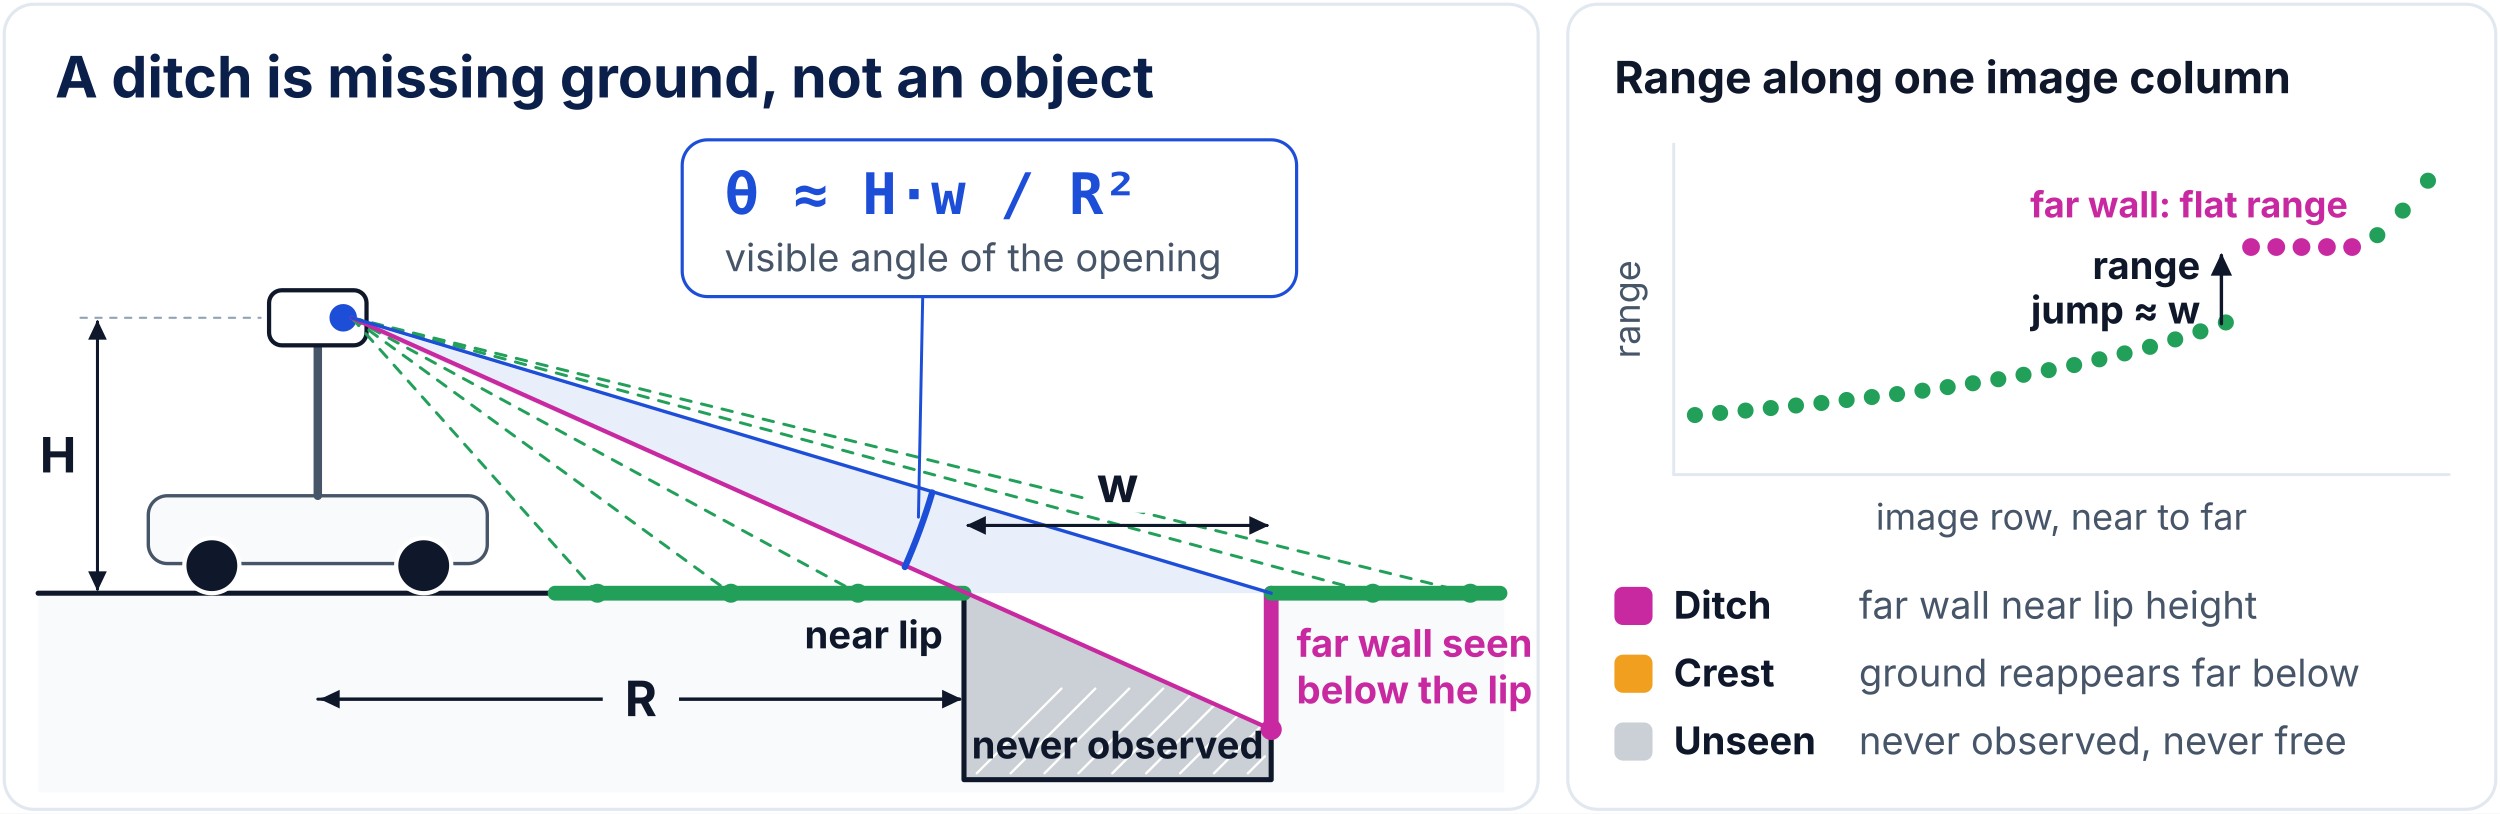
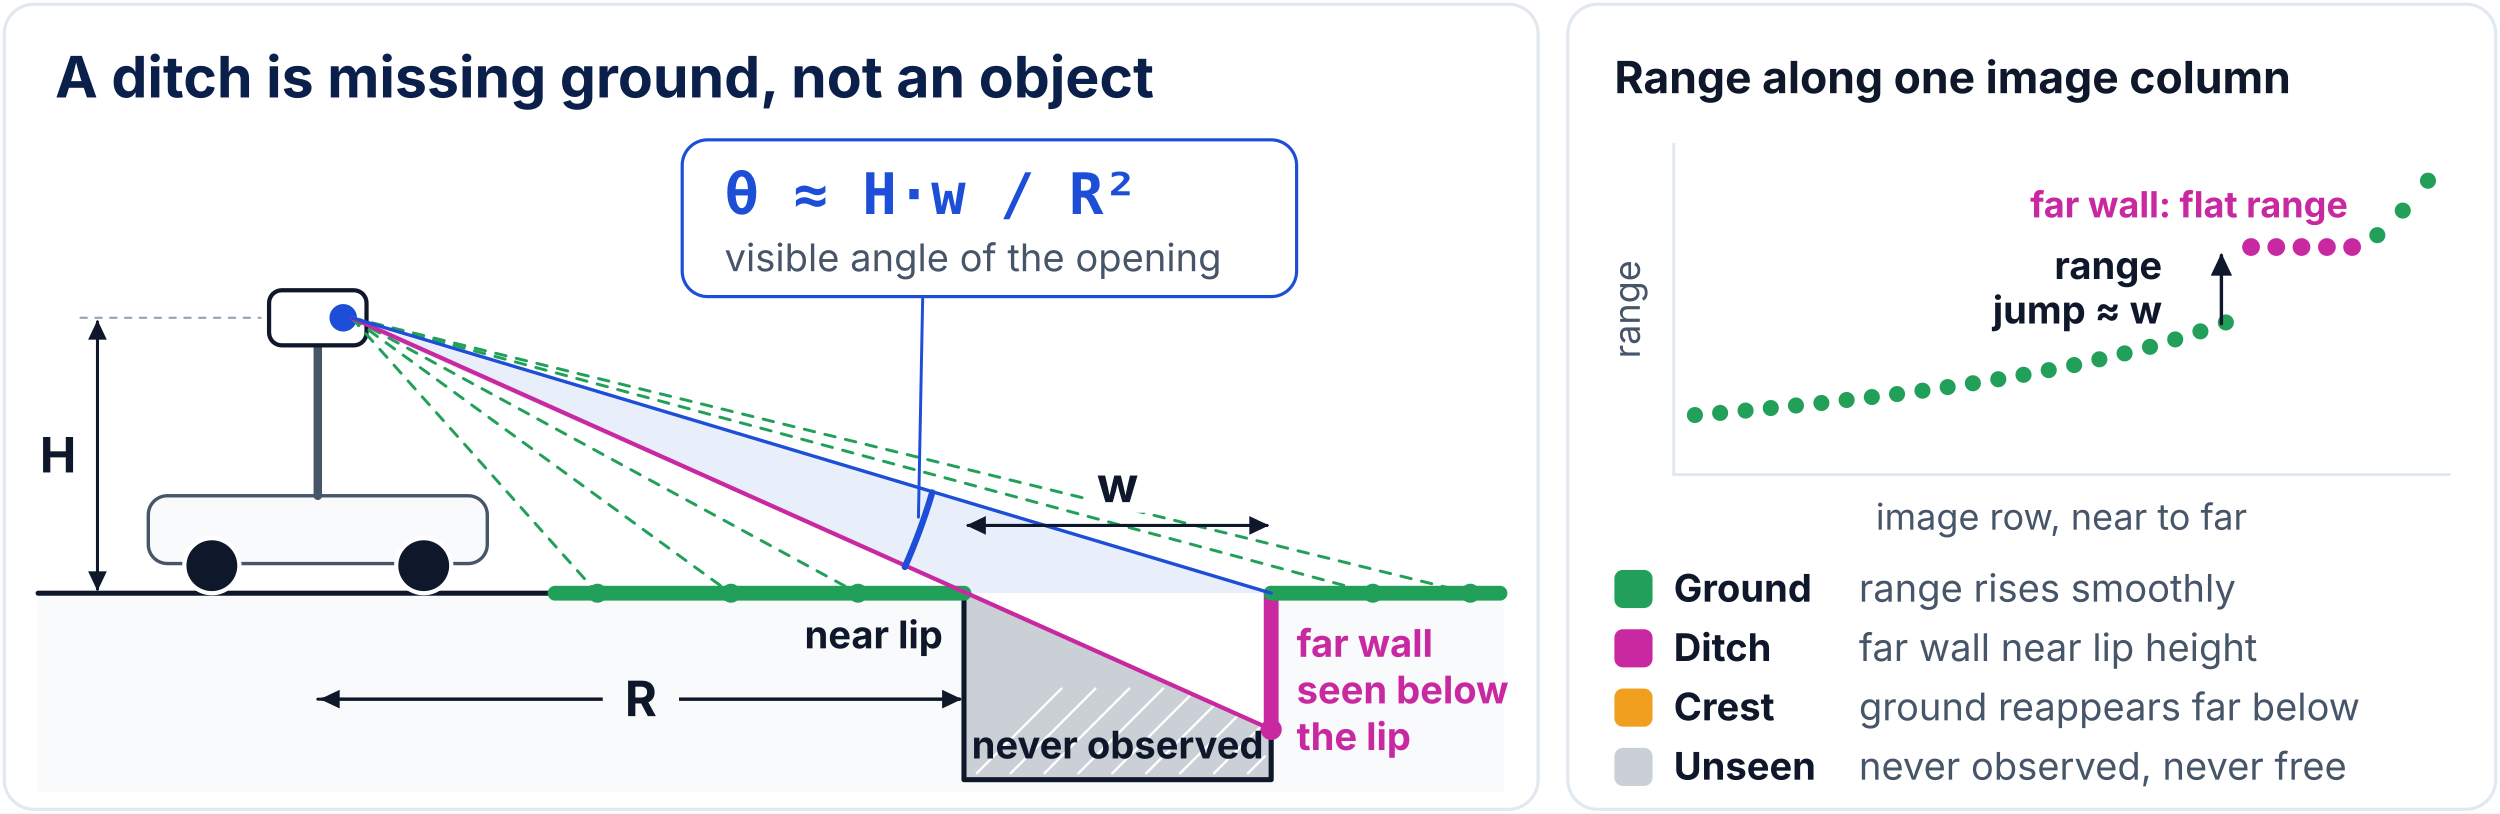
<svg xmlns="http://www.w3.org/2000/svg" width="1180" height="384" viewBox="0 0 1180 384">
  <defs>
    <marker id="arr0F172A" viewBox="0 0 10 10" refX="8.5" refY="5" markerWidth="7" markerHeight="7" orient="auto-start-reverse">
      <path d="M0,0.5 L9.5,5 L0,9.5 z" fill="#0F172A" />
    </marker>
  </defs>
  <rect width="100%" height="100%" fill="#FFFFFF" />
  <rect x="2.0" y="2.0" width="724.0" height="380.0" rx="14.0" fill="#FFFFFF" stroke="#E2E8F0" stroke-width="1.5" />
  <text x="26.0" y="46.0" font-family="Inter, 'Segoe UI', Arial, sans-serif" font-size="27" font-weight="700" fill="#0B1F4B" text-anchor="start">A ditch is missing ground, not an object</text>
  <polygon points="18.0,280.0 455.0,280.0 455.0,368.0 600.0,368.0 600.0,280.0 710.0,280.0 710.0,374.0 18.0,374.0" fill="#F8FAFC" stroke="none" stroke-width="1.0" />
  <polygon points="162.0,150.0 455.0,280.0 600.0,280.0" fill="#1D4ED8" stroke="none" stroke-width="1.0" opacity="0.1" />
  <polygon points="455.0,280.0 600.0,344.3 600.0,368.0 455.0,368.0" fill="#CBD0D6" stroke="none" stroke-width="1.0" />
  <line x1="461.0" y1="365.0" x2="501.0" y2="325.0" stroke="#FFFFFF" stroke-width="1.1" stroke-linecap="round" />
  <line x1="477.0" y1="365.0" x2="517.0" y2="325.0" stroke="#FFFFFF" stroke-width="1.1" stroke-linecap="round" />
  <line x1="493.0" y1="365.0" x2="533.0" y2="325.0" stroke="#FFFFFF" stroke-width="1.1" stroke-linecap="round" />
  <line x1="509.0" y1="365.0" x2="549.0" y2="325.0" stroke="#FFFFFF" stroke-width="1.1" stroke-linecap="round" />
  <line x1="525.0" y1="365.0" x2="565.0" y2="325.0" stroke="#FFFFFF" stroke-width="1.1" stroke-linecap="round" />
  <line x1="541.0" y1="365.0" x2="581.0" y2="325.0" stroke="#FFFFFF" stroke-width="1.1" stroke-linecap="round" />
  <line x1="557.0" y1="365.0" x2="597.0" y2="325.0" stroke="#FFFFFF" stroke-width="1.1" stroke-linecap="round" />
  <line x1="573.0" y1="365.0" x2="597.0" y2="341.0" stroke="#FFFFFF" stroke-width="1.1" stroke-linecap="round" />
  <line x1="589.0" y1="365.0" x2="597.0" y2="357.0" stroke="#FFFFFF" stroke-width="1.1" stroke-linecap="round" />
  <path d="M18,280.0 L455.0,280.0 L455.0,368.0 L600.0,368.0 L600.0,280.0 L710,280.0" fill="none" stroke="#0F172A" stroke-width="2.4" stroke-linecap="round" stroke-linejoin="round" />
  <line x1="600.0" y1="280.0" x2="600.0" y2="344.3" stroke="#C828A0" stroke-width="7" stroke-linecap="round" />
  <line x1="262.0" y1="280.0" x2="455.0" y2="280.0" stroke="#22A05A" stroke-width="7" stroke-linecap="round" />
  <line x1="600.0" y1="280.0" x2="708.0" y2="280.0" stroke="#22A05A" stroke-width="7" stroke-linecap="round" />
  <rect x="70.0" y="234.0" width="160.0" height="32.0" rx="9.0" fill="#F8FAFC" stroke="#475569" stroke-width="1.6" />
  <circle cx="100.0" cy="267.0" r="13.0" fill="#0F172A" stroke="#FFFFFF" stroke-width="2" />
  <circle cx="200.0" cy="267.0" r="13.0" fill="#0F172A" stroke="#FFFFFF" stroke-width="2" />
  <line x1="150.0" y1="234.0" x2="150.0" y2="162.0" stroke="#475569" stroke-width="4" stroke-linecap="round" />
  <rect x="127.0" y="137.0" width="46.0" height="26.0" rx="6.0" fill="#FFFFFF" stroke="#0F172A" stroke-width="2" />
  <circle cx="162.0" cy="150.0" r="6.5" fill="#1D4ED8" stroke="none" stroke-width="1.0" />
  <line x1="166.0" y1="150.0" x2="282.0" y2="280.0" stroke="#22A05A" stroke-width="1.4" stroke-linecap="round" stroke-dasharray="5 5" />
  <circle cx="282.0" cy="280.0" r="4.5" fill="#22A05A" stroke="none" stroke-width="1.0" />
  <line x1="166.0" y1="150.0" x2="345.0" y2="280.0" stroke="#22A05A" stroke-width="1.4" stroke-linecap="round" stroke-dasharray="5 5" />
  <circle cx="345.0" cy="280.0" r="4.5" fill="#22A05A" stroke="none" stroke-width="1.0" />
  <line x1="166.0" y1="150.0" x2="405.0" y2="280.0" stroke="#22A05A" stroke-width="1.4" stroke-linecap="round" stroke-dasharray="5 5" />
  <circle cx="405.0" cy="280.0" r="4.5" fill="#22A05A" stroke="none" stroke-width="1.0" />
  <line x1="166.0" y1="150.0" x2="648.0" y2="280.0" stroke="#22A05A" stroke-width="1.4" stroke-linecap="round" stroke-dasharray="5 5" />
  <circle cx="648.0" cy="280.0" r="4.5" fill="#22A05A" stroke="none" stroke-width="1.0" />
  <line x1="166.0" y1="150.0" x2="694.0" y2="280.0" stroke="#22A05A" stroke-width="1.4" stroke-linecap="round" stroke-dasharray="5 5" />
  <circle cx="694.0" cy="280.0" r="4.5" fill="#22A05A" stroke="none" stroke-width="1.0" />
  <line x1="166.0" y1="150.0" x2="600.0" y2="344.3" stroke="#C828A0" stroke-width="2" stroke-linecap="round" />
  <circle cx="600.0" cy="344.3" r="5.0" fill="#C828A0" stroke="none" stroke-width="1.0" />
  <line x1="166.0" y1="150.0" x2="600.0" y2="280.0" stroke="#1D4ED8" stroke-width="1.6" stroke-linecap="round" />
  <path d="M440.0,232.5 A290.0,290.0 0 0 1 427.1,267.6" fill="none" stroke="#1D4ED8" stroke-width="3" stroke-linecap="round" stroke-linejoin="round" />
  <rect x="322.0" y="66.0" width="290.0" height="74.0" rx="12.0" fill="#FFFFFF" stroke="#1D4ED8" stroke-width="1.5" />
  <text x="342.0" y="101.0" font-family="'JetBrains Mono', 'Cascadia Mono', Consolas, monospace" font-size="27" font-weight="700" fill="#1D4ED8" text-anchor="start">θ ≈ H·w / R²</text>
  <text x="342.0" y="128.0" font-family="Inter, 'Segoe UI', Arial, sans-serif" font-size="18" font-weight="400" fill="#475569" text-anchor="start">visible angle of the opening</text>
  <line x1="435.5" y1="141.0" x2="433.5" y2="244.1" stroke="#1D4ED8" stroke-width="1.4" stroke-linecap="round" />
  <line x1="46.0" y1="152.0" x2="46.0" y2="278.0" stroke="#0F172A" stroke-width="1.4" stroke-linecap="round" marker-end="url(#arr0F172A)" />
  <line x1="46.0" y1="278.0" x2="46.0" y2="152.0" stroke="#0F172A" stroke-width="1.4" stroke-linecap="round" marker-end="url(#arr0F172A)" />
  <line x1="38.0" y1="150.0" x2="123.0" y2="150.0" stroke="#94A3B8" stroke-width="1" stroke-linecap="round" stroke-dasharray="3 4" />
  <text x="36.0" y="223.0" font-family="Inter, 'Segoe UI', Arial, sans-serif" font-size="23" font-weight="700" fill="#0F172A" text-anchor="end">H</text>
  <line x1="150.0" y1="330.0" x2="453.0" y2="330.0" stroke="#0F172A" stroke-width="1.4" stroke-linecap="round" marker-end="url(#arr0F172A)" />
  <line x1="453.0" y1="330.0" x2="152.0" y2="330.0" stroke="#0F172A" stroke-width="1.4" stroke-linecap="round" marker-end="url(#arr0F172A)" />
  <rect x="284.5" y="315.0" width="36.0" height="28.0" rx="0.0" fill="#F8FAFC" stroke="none" stroke-width="1.0" />
  <text x="302.5" y="338.0" font-family="Inter, 'Segoe UI', Arial, sans-serif" font-size="23" font-weight="700" fill="#0F172A" text-anchor="middle">R</text>
  <line x1="457.0" y1="248.0" x2="598.0" y2="248.0" stroke="#0F172A" stroke-width="1.4" stroke-linecap="round" marker-end="url(#arr0F172A)" />
  <line x1="598.0" y1="248.0" x2="457.0" y2="248.0" stroke="#0F172A" stroke-width="1.4" stroke-linecap="round" marker-end="url(#arr0F172A)" />
  <rect x="514.5" y="218.0" width="26.0" height="24.0" rx="0.0" fill="#FFFFFF" stroke="none" stroke-width="1.0" />
  <text x="527.5" y="237.0" font-family="Inter, 'Segoe UI', Arial, sans-serif" font-size="23" font-weight="700" fill="#0F172A" text-anchor="middle">w</text>
  <text x="445.0" y="306.0" font-family="Inter, 'Segoe UI', Arial, sans-serif" font-size="18" font-weight="700" fill="#0F172A" text-anchor="end">near lip</text>
  <text x="527.5" y="358.0" font-family="Inter, 'Segoe UI', Arial, sans-serif" font-size="18" font-weight="700" fill="#0F172A" text-anchor="middle">never observed</text>
-   <text x="612.0" y="310.0" font-family="Inter, 'Segoe UI', Arial, sans-serif" font-size="18" font-weight="700" fill="#C828A0" text-anchor="start">far wall seen</text>
-   <text x="612.0" y="332.0" font-family="Inter, 'Segoe UI', Arial, sans-serif" font-size="18" font-weight="700" fill="#C828A0" text-anchor="start">below the lip</text>
+   <text x="612.0" y="310.0" font-family="Inter, 'Segoe UI', Arial, sans-serif" font-size="18" font-weight="700" fill="#C828A0" text-anchor="start">far wall</text>
+   <text x="612.0" y="332.0" font-family="Inter, 'Segoe UI', Arial, sans-serif" font-size="18" font-weight="700" fill="#C828A0" text-anchor="start">seen below</text>
+   <text x="612.0" y="354.0" font-family="Inter, 'Segoe UI', Arial, sans-serif" font-size="18" font-weight="700" fill="#C828A0" text-anchor="start">the lip</text>
  <rect x="740.0" y="2.0" width="438.0" height="380.0" rx="14.0" fill="#FFFFFF" stroke="#E2E8F0" stroke-width="1.5" />
  <text x="762.0" y="44.0" font-family="Inter, 'Segoe UI', Arial, sans-serif" font-size="21" font-weight="700" fill="#0F172A" text-anchor="start">Range along one image column</text>
  <line x1="790.0" y1="224.0" x2="1156.0" y2="224.0" stroke="#E2E8F0" stroke-width="1.4" stroke-linecap="round" />
  <line x1="790.0" y1="224.0" x2="790.0" y2="68.0" stroke="#E2E8F0" stroke-width="1.4" stroke-linecap="round" />
  <text x="973.0" y="250.0" font-family="Inter, 'Segoe UI', Arial, sans-serif" font-size="17" font-weight="400" fill="#475569" text-anchor="middle">image row, near to far</text>
  <text x="774" y="146.0" font-family="Inter, 'Segoe UI', Arial, sans-serif" font-size="17" fill="#475569" text-anchor="middle" transform="rotate(-90 774 146.0)">range</text>
  <circle cx="800.0" cy="195.9" r="3.8" fill="#22A05A" stroke="none" stroke-width="1.0" />
  <circle cx="811.9" cy="194.9" r="3.8" fill="#22A05A" stroke="none" stroke-width="1.0" />
  <circle cx="823.9" cy="193.8" r="3.8" fill="#22A05A" stroke="none" stroke-width="1.0" />
  <circle cx="835.8" cy="192.6" r="3.8" fill="#22A05A" stroke="none" stroke-width="1.0" />
  <circle cx="847.7" cy="191.4" r="3.8" fill="#22A05A" stroke="none" stroke-width="1.0" />
  <circle cx="859.7" cy="190.2" r="3.8" fill="#22A05A" stroke="none" stroke-width="1.0" />
  <circle cx="871.6" cy="188.8" r="3.8" fill="#22A05A" stroke="none" stroke-width="1.0" />
  <circle cx="883.5" cy="187.4" r="3.8" fill="#22A05A" stroke="none" stroke-width="1.0" />
  <circle cx="895.4" cy="186.0" r="3.8" fill="#22A05A" stroke="none" stroke-width="1.0" />
  <circle cx="907.4" cy="184.4" r="3.8" fill="#22A05A" stroke="none" stroke-width="1.0" />
  <circle cx="919.3" cy="182.7" r="3.8" fill="#22A05A" stroke="none" stroke-width="1.0" />
  <circle cx="931.2" cy="180.9" r="3.8" fill="#22A05A" stroke="none" stroke-width="1.0" />
  <circle cx="943.2" cy="179.0" r="3.8" fill="#22A05A" stroke="none" stroke-width="1.0" />
  <circle cx="955.1" cy="176.9" r="3.8" fill="#22A05A" stroke="none" stroke-width="1.0" />
  <circle cx="967.0" cy="174.7" r="3.8" fill="#22A05A" stroke="none" stroke-width="1.0" />
  <circle cx="979.0" cy="172.3" r="3.8" fill="#22A05A" stroke="none" stroke-width="1.0" />
  <circle cx="990.9" cy="169.6" r="3.8" fill="#22A05A" stroke="none" stroke-width="1.0" />
  <circle cx="1002.8" cy="166.8" r="3.8" fill="#22A05A" stroke="none" stroke-width="1.0" />
  <circle cx="1014.8" cy="163.7" r="3.8" fill="#22A05A" stroke="none" stroke-width="1.0" />
  <circle cx="1026.7" cy="160.2" r="3.8" fill="#22A05A" stroke="none" stroke-width="1.0" />
  <circle cx="1038.6" cy="156.4" r="3.8" fill="#22A05A" stroke="none" stroke-width="1.0" />
  <circle cx="1050.6" cy="152.2" r="3.8" fill="#22A05A" stroke="none" stroke-width="1.0" />
  <circle cx="1062.5" cy="116.6" r="4.2" fill="#C828A0" stroke="none" stroke-width="1.0" />
  <circle cx="1074.4" cy="116.6" r="4.2" fill="#C828A0" stroke="none" stroke-width="1.0" />
  <circle cx="1086.3" cy="116.6" r="4.2" fill="#C828A0" stroke="none" stroke-width="1.0" />
  <circle cx="1098.3" cy="116.6" r="4.2" fill="#C828A0" stroke="none" stroke-width="1.0" />
  <circle cx="1110.2" cy="116.6" r="4.2" fill="#C828A0" stroke="none" stroke-width="1.0" />
  <circle cx="1122.1" cy="111.0" r="3.8" fill="#22A05A" stroke="none" stroke-width="1.0" />
  <circle cx="1134.1" cy="99.4" r="3.8" fill="#22A05A" stroke="none" stroke-width="1.0" />
  <circle cx="1146.0" cy="85.3" r="3.8" fill="#22A05A" stroke="none" stroke-width="1.0" />
  <line x1="1048.5" y1="152.8" x2="1048.5" y2="120.6" stroke="#0F172A" stroke-width="1.6" stroke-linecap="round" marker-end="url(#arr0F172A)" />
-   <text x="1038.5" y="131.7" font-family="Inter, 'Segoe UI', Arial, sans-serif" font-size="18" font-weight="700" fill="#0F172A" text-anchor="end">range</text>
-   <text x="1038.5" y="152.7" font-family="Inter, 'Segoe UI', Arial, sans-serif" font-size="18" font-weight="700" fill="#0F172A" text-anchor="end">jump ≈ w</text>
+   <text x="1020.5" y="131.7" font-family="Inter, 'Segoe UI', Arial, sans-serif" font-size="18" font-weight="700" fill="#0F172A" text-anchor="end">range</text>
+   <text x="1020.5" y="152.7" font-family="Inter, 'Segoe UI', Arial, sans-serif" font-size="18" font-weight="700" fill="#0F172A" text-anchor="end">jump ≈ w</text>
  <text x="1108.2" y="102.6" font-family="Inter, 'Segoe UI', Arial, sans-serif" font-size="17" font-weight="700" fill="#C828A0" text-anchor="end">far wall: flat range</text>
-   <rect x="762.0" y="277.0" width="18.0" height="18.0" rx="4.0" fill="#C828A0" stroke="none" stroke-width="1.0" />
-   <text x="790.0" y="292.0" font-family="Inter, 'Segoe UI', Arial, sans-serif" font-size="18" font-weight="700" fill="#0F172A" text-anchor="start">Ditch</text>
-   <text x="877.4" y="292.0" font-family="Inter, 'Segoe UI', Arial, sans-serif" font-size="18" font-weight="400" fill="#475569" text-anchor="start">far wall near lip height</text>
-   <rect x="762.0" y="309.0" width="18.0" height="18.0" rx="4.0" fill="#F0A01E" stroke="none" stroke-width="1.0" />
-   <text x="790.0" y="324.0" font-family="Inter, 'Segoe UI', Arial, sans-serif" font-size="18" font-weight="700" fill="#0F172A" text-anchor="start">Crest</text>
-   <text x="877.4" y="324.0" font-family="Inter, 'Segoe UI', Arial, sans-serif" font-size="18" font-weight="400" fill="#475569" text-anchor="start">ground reappears far below</text>
-   <rect x="762.0" y="341.0" width="18.0" height="18.0" rx="4.0" fill="#CBD0D6" stroke="none" stroke-width="1.0" />
-   <text x="790.0" y="356.0" font-family="Inter, 'Segoe UI', Arial, sans-serif" font-size="18" font-weight="700" fill="#0F172A" text-anchor="start">Unseen</text>
-   <text x="877.4" y="356.0" font-family="Inter, 'Segoe UI', Arial, sans-serif" font-size="18" font-weight="400" fill="#475569" text-anchor="start">never observed, never free</text>
+   <rect x="762.0" y="269.0" width="18.0" height="18.0" rx="4.0" fill="#22A05A" stroke="none" stroke-width="1.0" />
+   <text x="790.0" y="284.0" font-family="Inter, 'Segoe UI', Arial, sans-serif" font-size="18" font-weight="700" fill="#0F172A" text-anchor="start">Ground</text>
+   <text x="877.4" y="284.0" font-family="Inter, 'Segoe UI', Arial, sans-serif" font-size="18" font-weight="400" fill="#475569" text-anchor="start">range rises smoothly</text>
+   <rect x="762.0" y="297.0" width="18.0" height="18.0" rx="4.0" fill="#C828A0" stroke="none" stroke-width="1.0" />
+   <text x="790.0" y="312.0" font-family="Inter, 'Segoe UI', Arial, sans-serif" font-size="18" font-weight="700" fill="#0F172A" text-anchor="start">Ditch</text>
+   <text x="877.4" y="312.0" font-family="Inter, 'Segoe UI', Arial, sans-serif" font-size="18" font-weight="400" fill="#475569" text-anchor="start">far wall near lip height</text>
+   <rect x="762.0" y="325.0" width="18.0" height="18.0" rx="4.0" fill="#F0A01E" stroke="none" stroke-width="1.0" />
+   <text x="790.0" y="340.0" font-family="Inter, 'Segoe UI', Arial, sans-serif" font-size="18" font-weight="700" fill="#0F172A" text-anchor="start">Crest</text>
+   <text x="877.4" y="340.0" font-family="Inter, 'Segoe UI', Arial, sans-serif" font-size="18" font-weight="400" fill="#475569" text-anchor="start">ground reappears far below</text>
+   <rect x="762.0" y="353.0" width="18.0" height="18.0" rx="4.0" fill="#CBD0D6" stroke="none" stroke-width="1.0" />
+   <text x="790.0" y="368.0" font-family="Inter, 'Segoe UI', Arial, sans-serif" font-size="18" font-weight="700" fill="#0F172A" text-anchor="start">Unseen</text>
+   <text x="877.4" y="368.0" font-family="Inter, 'Segoe UI', Arial, sans-serif" font-size="18" font-weight="400" fill="#475569" text-anchor="start">never observed, never free</text>
</svg>
